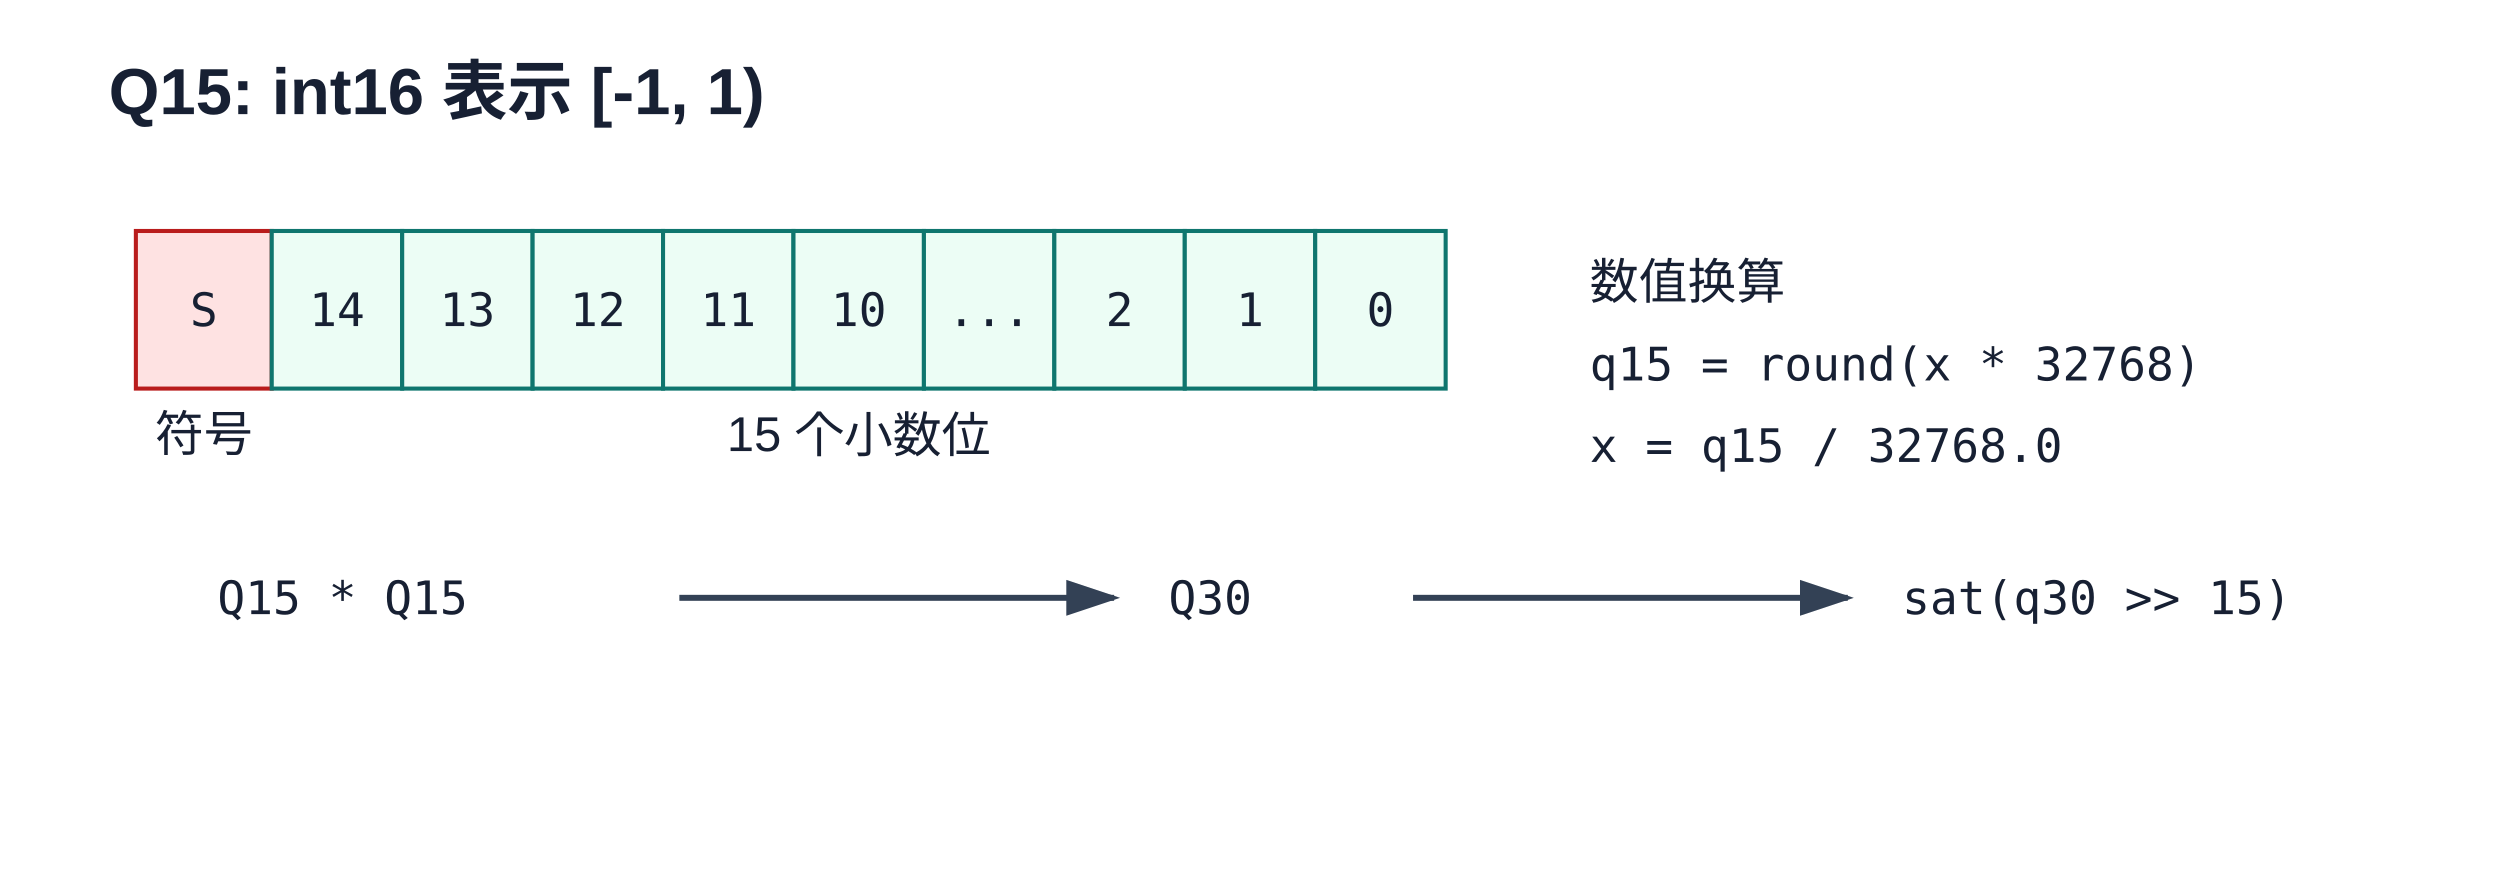
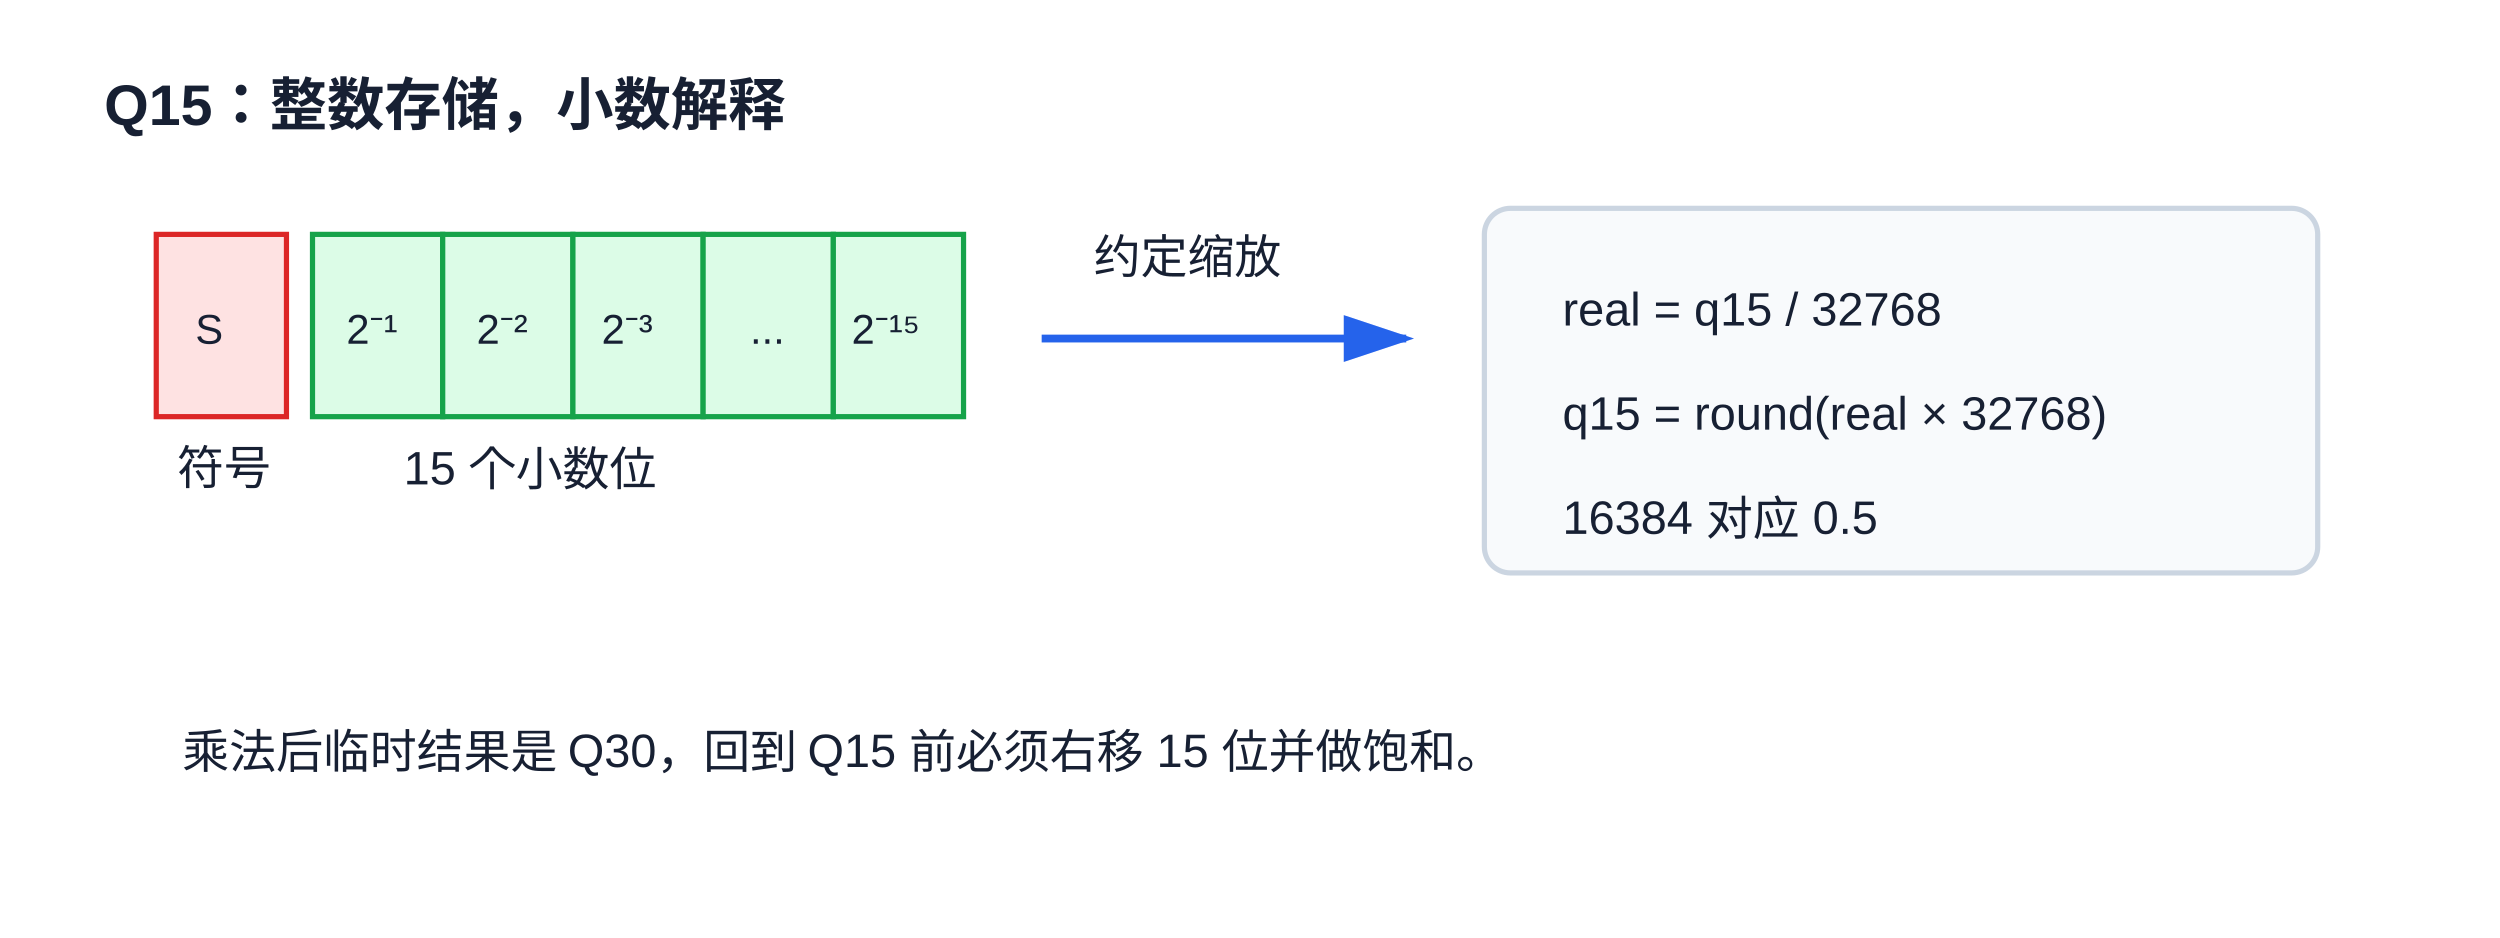
- <svg xmlns="http://www.w3.org/2000/svg" width="920" height="320" viewBox="0 0 920 320" role="img" aria-labelledby="title desc">
+ <svg xmlns="http://www.w3.org/2000/svg" width="960" height="360" viewBox="0 0 960 360" role="img" aria-labelledby="title desc">
  <style>
    text{font-family:"Microsoft YaHei",Arial,sans-serif;fill:#172033}
-     .bit{fill:#eff6ff;stroke:#2563eb;stroke-width:1.5}
-     .sign{fill:#fee2e2;stroke:#b91c1c;stroke-width:1.5}
-     .frac{fill:#ecfdf5;stroke:#0f766e;stroke-width:1.5}
-     .arrow{stroke:#334155;stroke-width:2.2;marker-end:url(#arrow)}
-     .title{font-size:24px;font-weight:700}
-     .label{font-size:18px}
-     .mono{font-family:"Cascadia Code",Consolas,monospace;font-size:17px}
+     .bit{fill:#eef2ff;stroke:#4f46e5;stroke-width:2}
+     .sign{fill:#fee2e2;stroke:#dc2626;stroke-width:2}
+     .frac{fill:#dcfce7;stroke:#16a34a;stroke-width:2}
+     .arrow{stroke:#2563eb;stroke-width:3;marker-end:url(#arrow)}
+     .label{font-size:22px;font-weight:700}
+     .small{font-size:18px}
+     .num{font-size:16px}
  </style>
  <defs>
    <marker id="arrow" markerWidth="10" markerHeight="10" refX="8" refY="3" orient="auto" markerUnits="strokeWidth">
-       <path d="M0,0 L0,6 L9,3 z" fill="#334155" />
+       <path d="M0,0 L0,6 L9,3 z" fill="#2563eb" />
    </marker>
  </defs>
-   <text x="40" y="42" class="title">Q15: int16 表示 [-1, 1)</text>
-   <rect x="50" y="85" width="50" height="58" class="sign" />
-   <text x="75" y="120" text-anchor="middle" class="mono">S</text>
-   <text x="75" y="166" text-anchor="middle" class="label">符号</text>
-   <g>
-     <rect x="100" y="85" width="48" height="58" class="frac" />
-     <text x="124" y="120" text-anchor="middle" class="mono">14</text>
-     <rect x="148" y="85" width="48" height="58" class="frac" />
-     <text x="172" y="120" text-anchor="middle" class="mono">13</text>
-     <rect x="196" y="85" width="48" height="58" class="frac" />
-     <text x="220" y="120" text-anchor="middle" class="mono">12</text>
-     <rect x="244" y="85" width="48" height="58" class="frac" />
-     <text x="268" y="120" text-anchor="middle" class="mono">11</text>
-     <rect x="292" y="85" width="48" height="58" class="frac" />
-     <text x="316" y="120" text-anchor="middle" class="mono">10</text>
-     <rect x="340" y="85" width="48" height="58" class="frac" />
-     <text x="364" y="120" text-anchor="middle" class="mono">...</text>
-     <rect x="388" y="85" width="48" height="58" class="frac" />
-     <text x="412" y="120" text-anchor="middle" class="mono">2</text>
-     <rect x="436" y="85" width="48" height="58" class="frac" />
-     <text x="460" y="120" text-anchor="middle" class="mono">1</text>
-     <rect x="484" y="85" width="48" height="58" class="frac" />
-     <text x="508" y="120" text-anchor="middle" class="mono">0</text>
+   <text x="40" y="48" class="label">Q15：整数存储，小数解释</text>
+   <g transform="translate(60,90)">
+     <rect x="0" y="0" width="50" height="70" class="sign" />
+     <text x="15" y="42" class="num">S</text>
+     <text x="8" y="96" class="small">符号</text>
+     <g transform="translate(60,0)">
+       <rect x="0" y="0" width="50" height="70" class="frac" />
+       <text x="13" y="42" class="num">2⁻¹</text>
+       <rect x="50" y="0" width="50" height="70" class="frac" />
+       <text x="63" y="42" class="num">2⁻²</text>
+       <rect x="100" y="0" width="50" height="70" class="frac" />
+       <text x="111" y="42" class="num">2⁻³</text>
+       <rect x="150" y="0" width="50" height="70" class="frac" />
+       <text x="168" y="42" class="num">...</text>
+       <rect x="200" y="0" width="50" height="70" class="frac" />
+       <text x="207" y="42" class="num">2⁻¹⁵</text>
+       <text x="35" y="96" class="small">15 个小数位</text>
+     </g>
  </g>
-   <text x="316" y="166" text-anchor="middle" class="label">15 个小数位</text>
-   <text x="585" y="110" class="label">数值换算</text>
-   <text x="585" y="140" class="mono">q15 = round(x * 32768)</text>
-   <text x="585" y="170" class="mono">x = q15 / 32768.0</text>
-   <line x1="250" y1="220" x2="410" y2="220" class="arrow" />
-   <line x1="520" y1="220" x2="680" y2="220" class="arrow" />
-   <text x="80" y="226" class="mono">Q15 * Q15</text>
-   <text x="430" y="226" class="mono">Q30</text>
-   <text x="700" y="226" class="mono">sat(q30 &gt;&gt; 15)</text>
+   <line x1="400" y1="130" x2="540" y2="130" class="arrow" />
+   <text x="420" y="105" class="small">约定缩放</text>
+   <rect x="570" y="80" width="320" height="140" rx="10" fill="#f8fafc" stroke="#cbd5e1" stroke-width="2" />
+   <text x="600" y="125" class="small">real = q15 / 32768</text>
+   <text x="600" y="165" class="small">q15 = round(real × 32768)</text>
+   <text x="600" y="205" class="small">16384 对应 0.5</text>
+   <text x="70" y="295" class="small">乘法后临时结果是 Q30，回到 Q15 前必须右移 15 位并做饱和。</text>
</svg>
